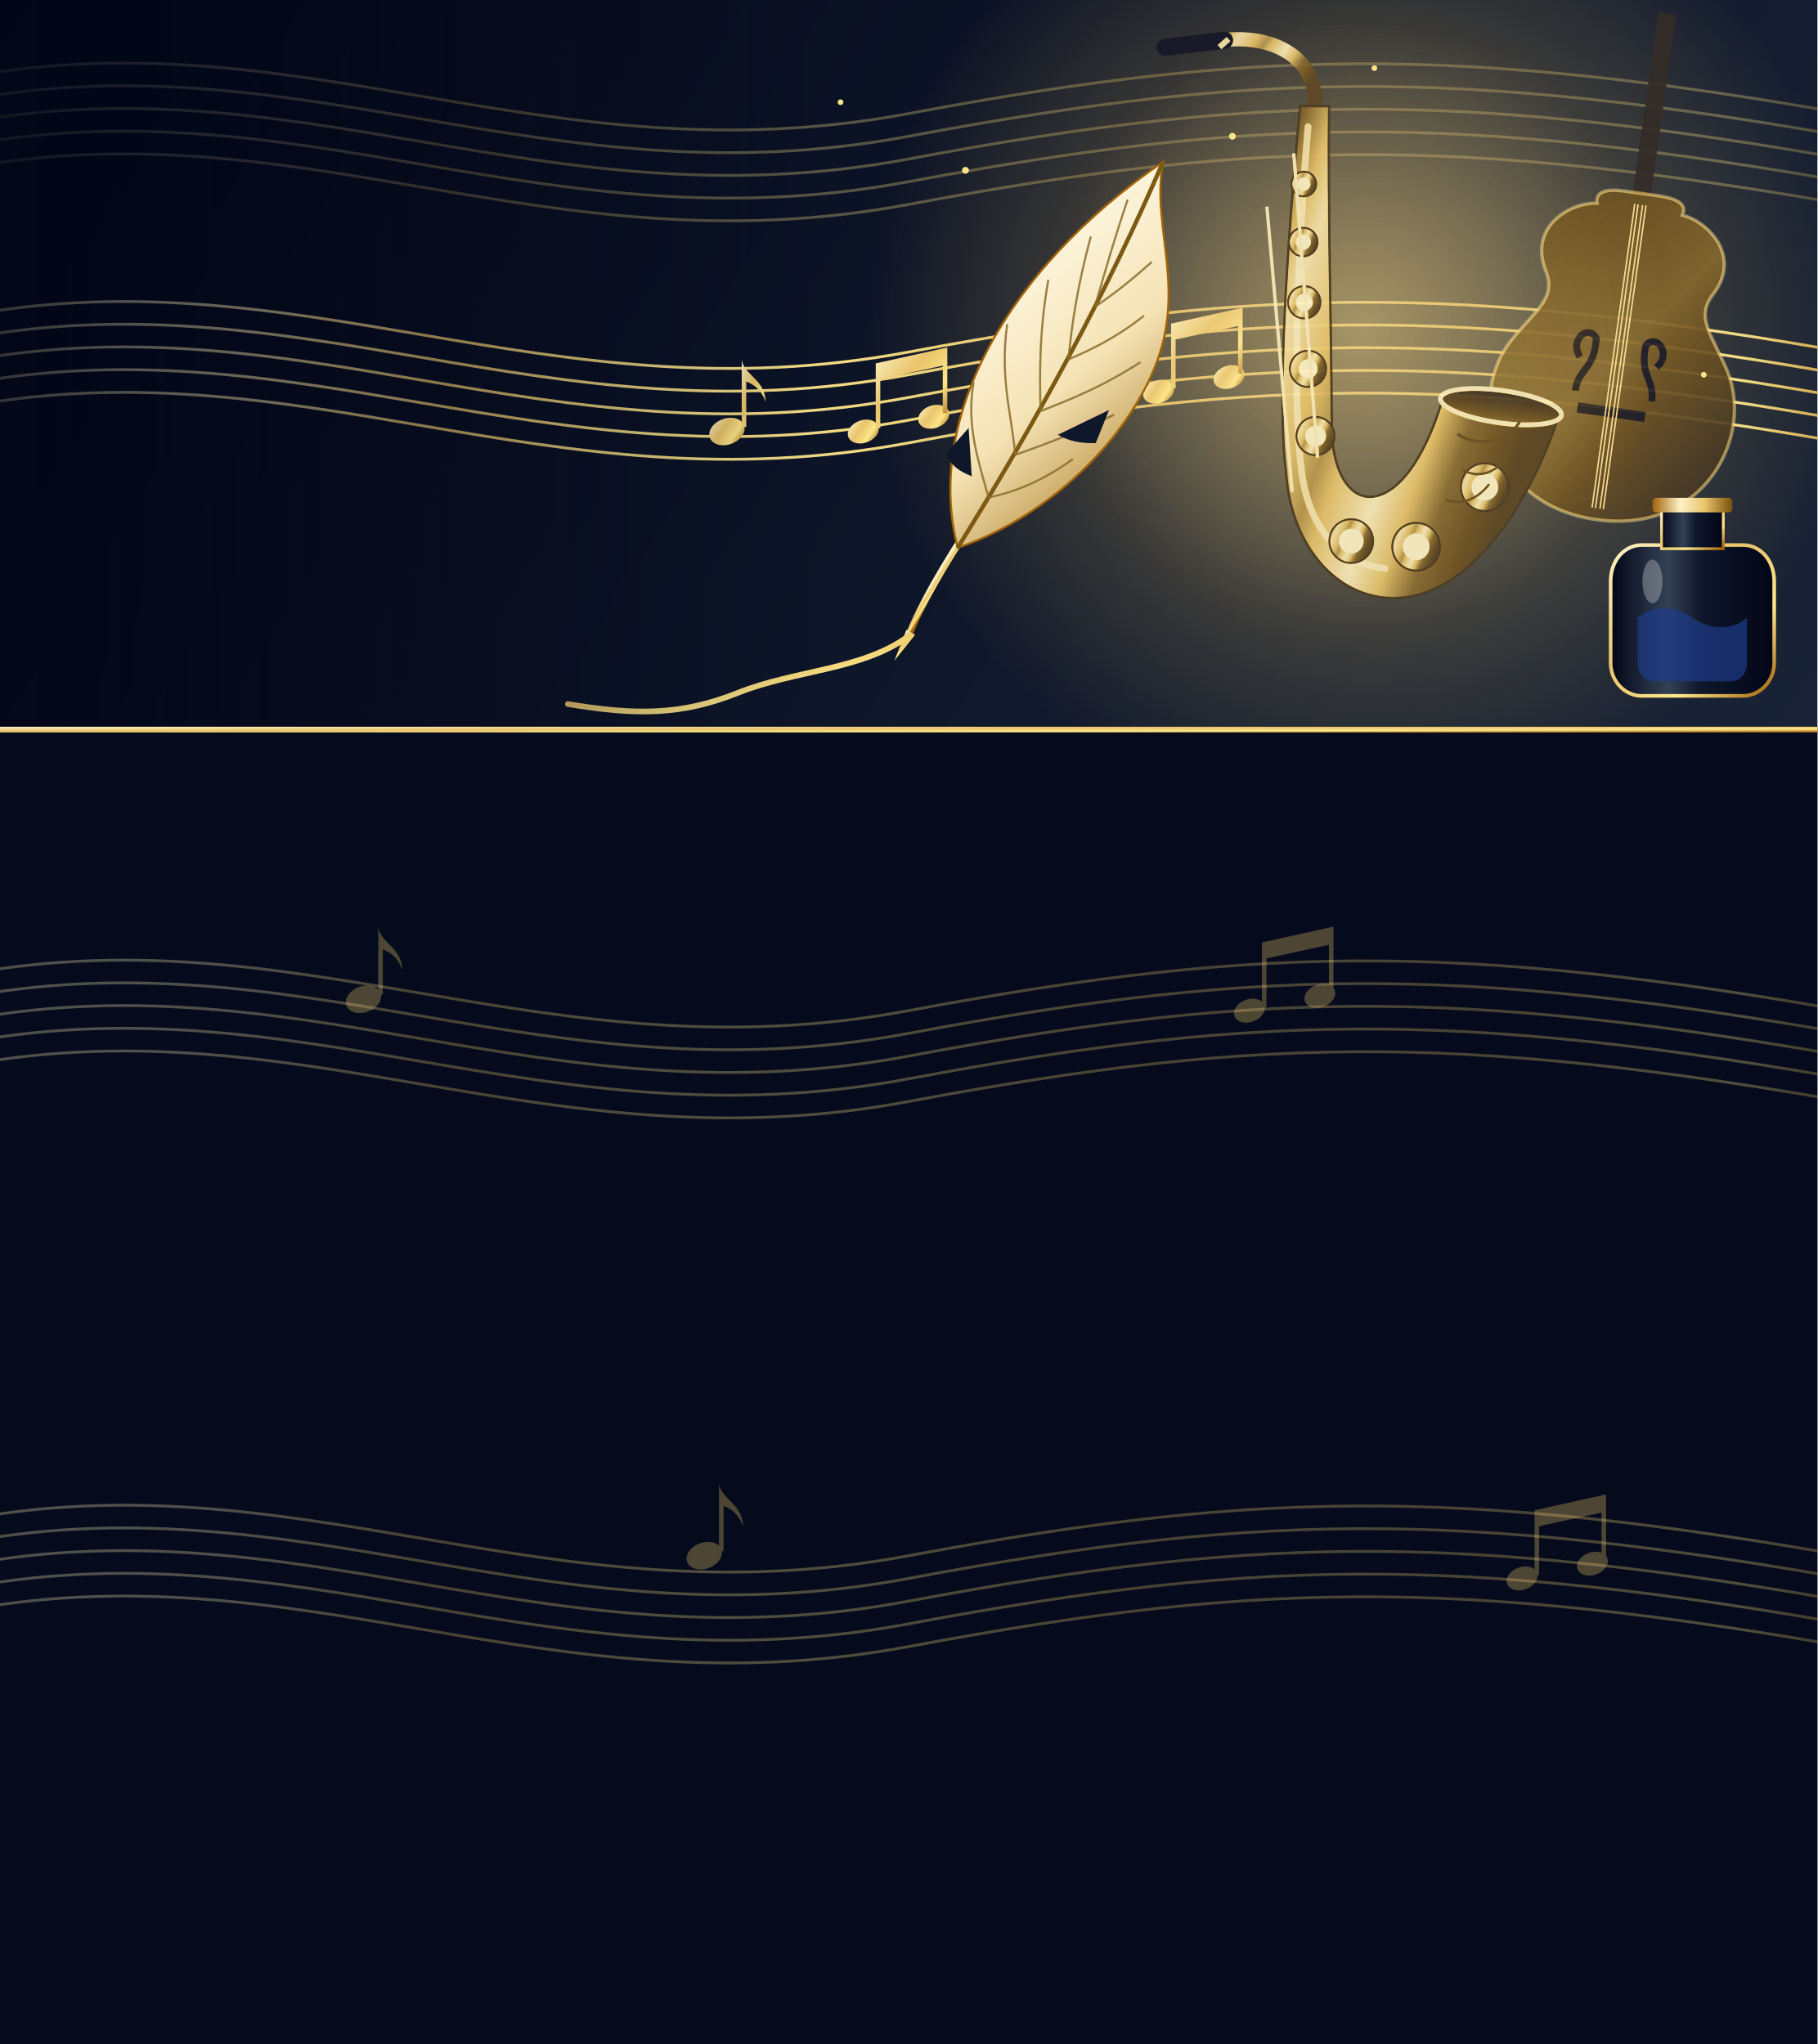
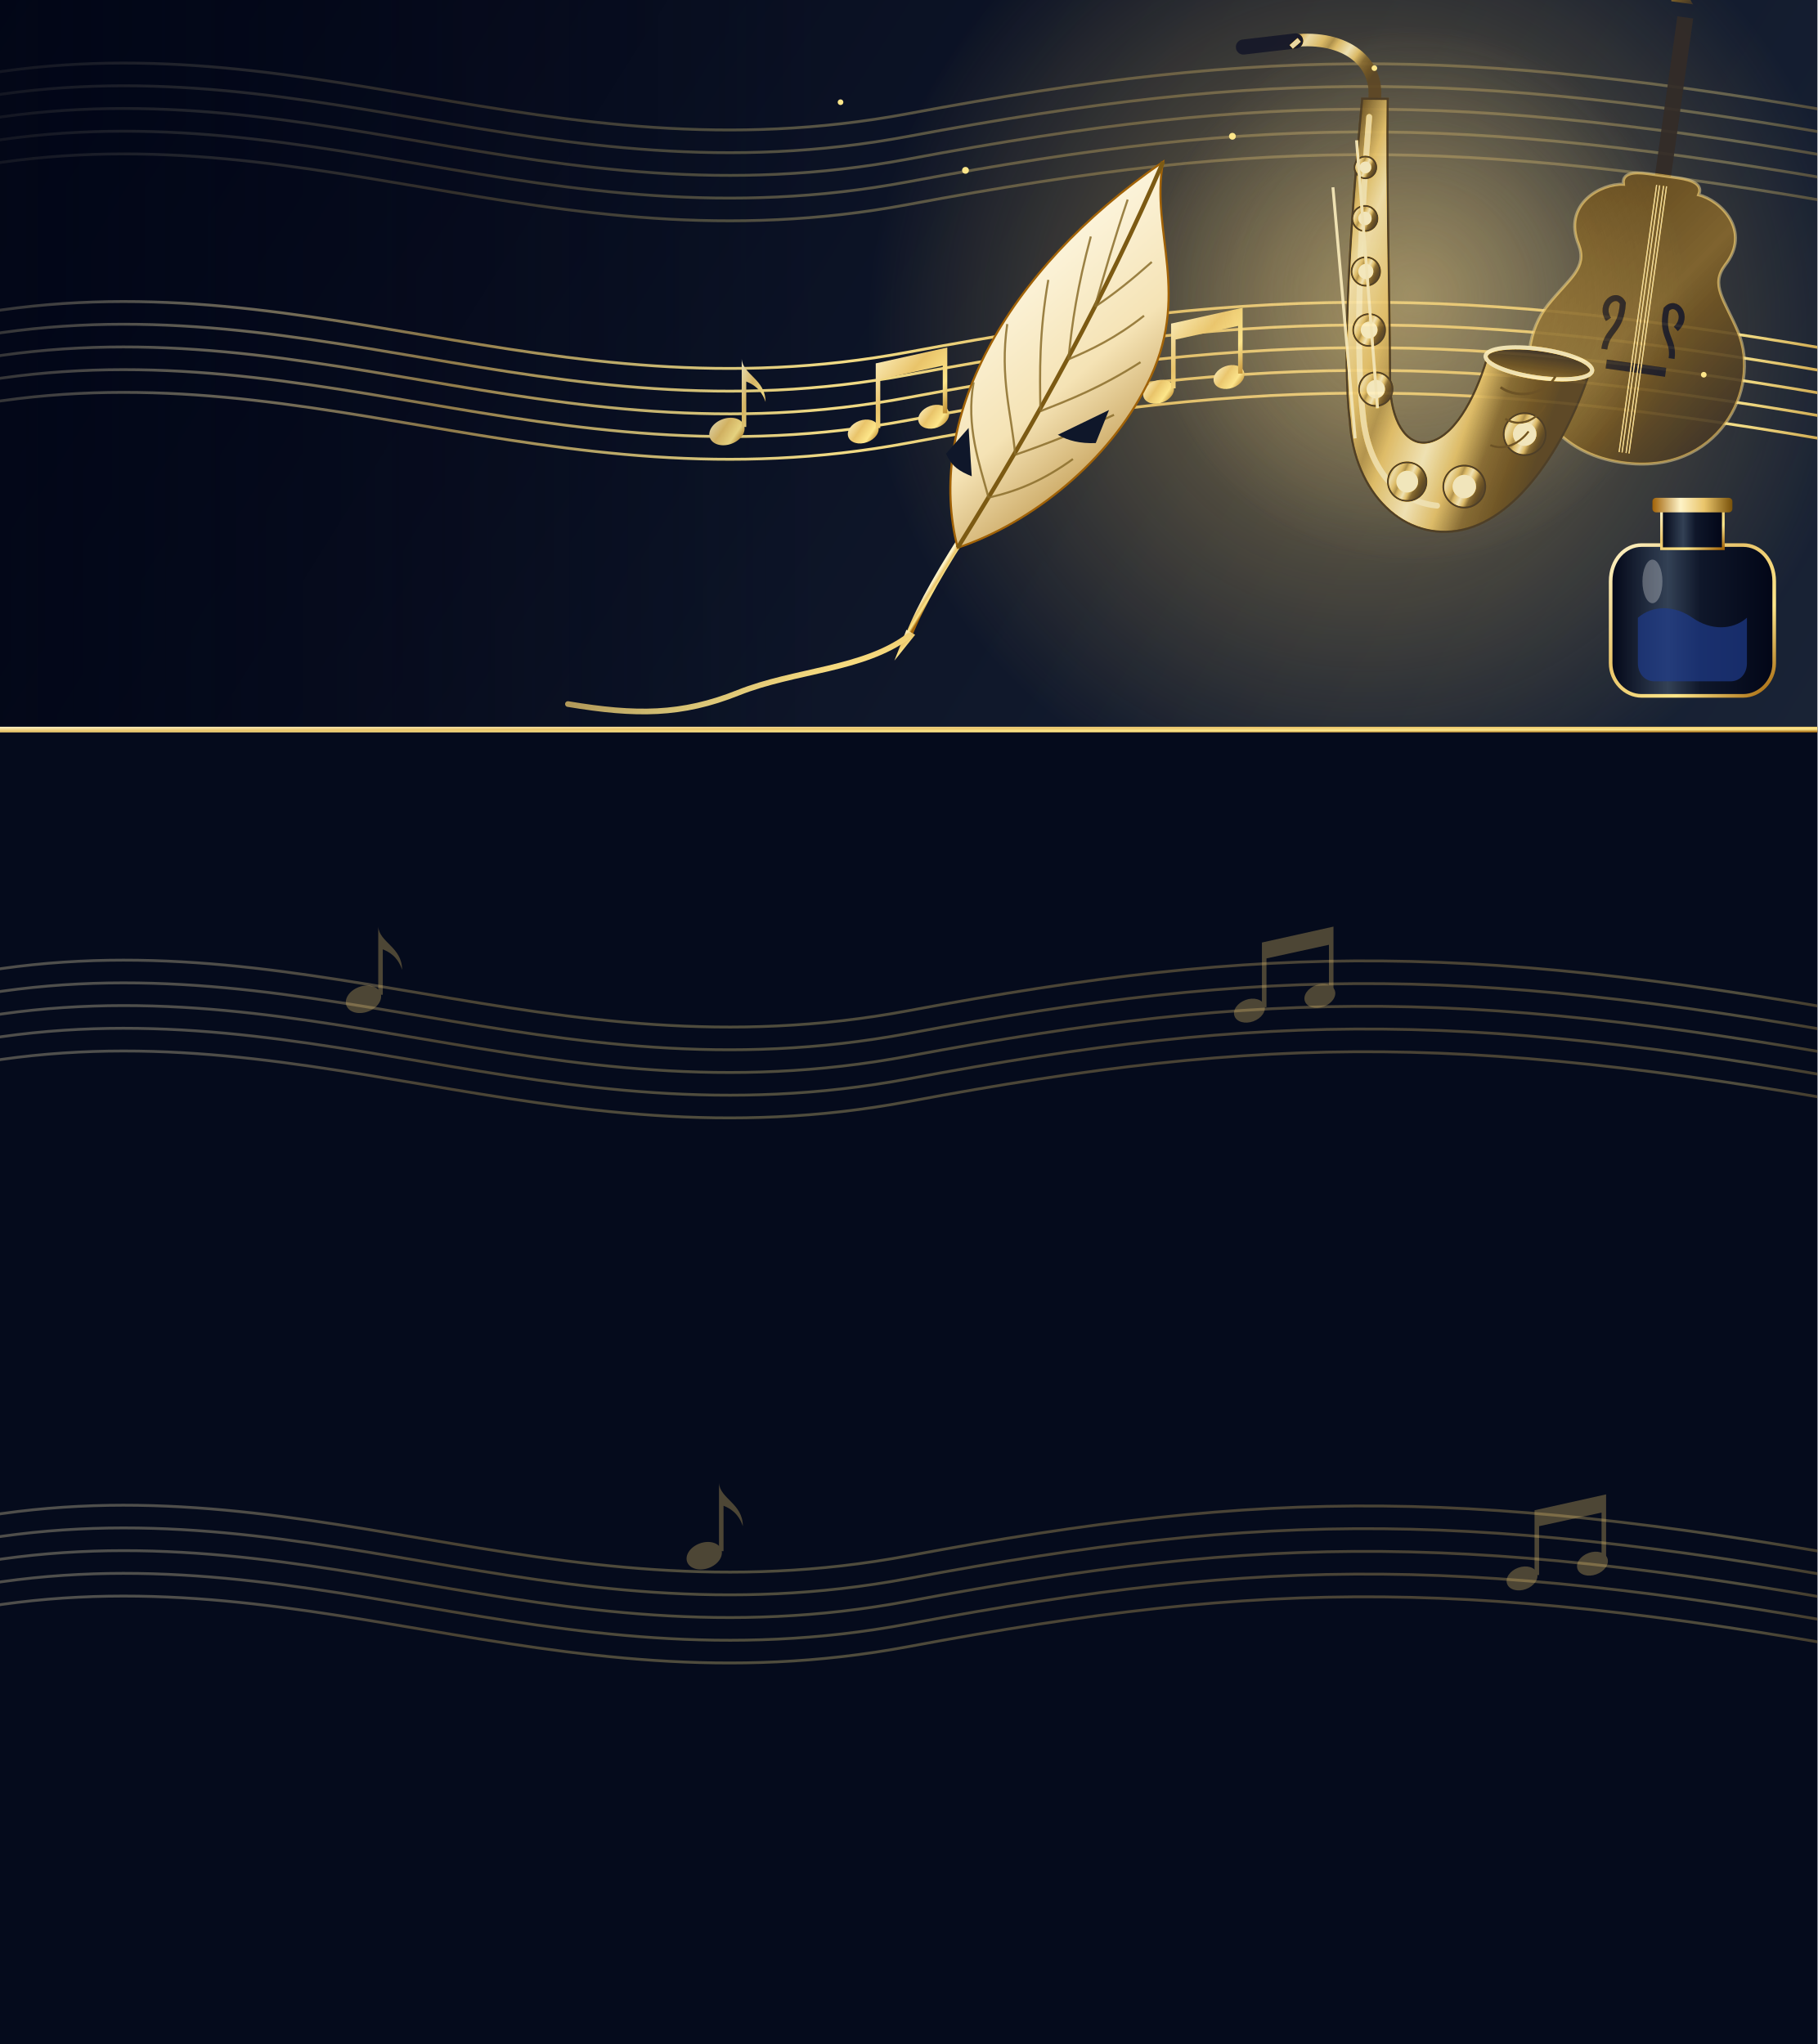
<svg xmlns="http://www.w3.org/2000/svg" xmlns:xlink="http://www.w3.org/1999/xlink" viewBox="0 0 1600 1800" preserveAspectRatio="xMaxYMin slice">
  <defs>
    <linearGradient id="bg" x1="0" y1="0" x2="1" y2=".7">
      <stop offset="0" stop-color="#020617" />
      <stop offset=".5" stop-color="#0f172a" />
      <stop offset="1" stop-color="#1e293b" />
    </linearGradient>
    <linearGradient id="fade" x1="0" y1="0" x2="1" y2="0">
      <stop offset="0" stop-color="#020617" stop-opacity=".8" />
      <stop offset=".46" stop-color="#020617" stop-opacity="0" />
    </linearGradient>
    <linearGradient id="gold" x1="0" y1="0" x2="1" y2="1">
      <stop offset="0" stop-color="#fef3c7" />
      <stop offset=".4" stop-color="#e9c46a" />
      <stop offset=".7" stop-color="#fde68a" />
      <stop offset="1" stop-color="#a16207" />
    </linearGradient>
    <linearGradient id="feather" x1="0" y1="0" x2="1" y2="1">
      <stop offset="0" stop-color="#fffbeb" />
      <stop offset=".55" stop-color="#f5e3b5" />
      <stop offset="1" stop-color="#b58a3a" />
    </linearGradient>
    <linearGradient id="ink" x1="0" y1="0" x2="1" y2="0">
      <stop offset="0" stop-color="#020617" />
      <stop offset=".35" stop-color="#334155" />
      <stop offset=".55" stop-color="#0f172a" />
      <stop offset="1" stop-color="#020617" />
    </linearGradient>
    <radialGradient id="glow">
      <stop offset="0" stop-color="#e9c46a" stop-opacity=".5" />
      <stop offset="1" stop-color="#e9c46a" stop-opacity="0" />
    </radialGradient>
    <linearGradient id="chrome" x1="0" y1="0" x2="1" y2="0">
      <stop offset="0" stop-color="#a16207" />
      <stop offset=".35" stop-color="#fef3c7" />
      <stop offset=".65" stop-color="#e9c46a" />
      <stop offset="1" stop-color="#78510a" />
    </linearGradient>
    <pattern id="mesh" width="14" height="14" patternUnits="userSpaceOnUse" patternTransform="rotate(45)">
      <path d="M0 0H14M0 0V14" stroke="#020617" stroke-opacity=".55" stroke-width="2" />
    </pattern>
    <g id="n1">
      <ellipse rx="16" ry="11.500" transform="rotate(-20)" />
      <path d="M13-4V-64C14-50 34-46 34-26 30-38 22-42 17-44V-4Z" />
    </g>
    <g id="n2">
      <ellipse rx="14" ry="10" transform="rotate(-20)" />
      <ellipse cx="62" cy="-13" rx="14" ry="10" transform="rotate(-20 62 -13)" />
      <path d="M11-3V-60L74-74V-16H70V-58L15-46V-3Z" />
    </g>
    <g id="st" fill="none" stroke="url(#gold)" stroke-width="2.500">
      <path d="M-40 0C260-60 480 90 800 30S1300-30 1680 40" />
      <path d="M-40 20C260-40 480 110 800 50S1300-10 1680 60" />
      <path d="M-40 40C260-20 480 130 800 70S1300 10 1680 80" />
      <path d="M-40 60C260 0 480 150 800 90S1300 30 1680 100" />
      <path d="M-40 80C260 20 480 170 800 110S1300 50 1680 120" />
    </g>
    <linearGradient id="gjaz_bg" x1="0" y1="0" x2="1" y2=".7">
      <stop offset="0" stop-color="#1e3a5f" />
      <stop offset=".55" stop-color="#312e81" />
      <stop offset="1" stop-color="#4c1d95" />
    </linearGradient>
    <linearGradient id="gjaz_fade" x1="0" y1="0" x2="1" y2="0">
      <stop offset="0" stop-color="#121f45" stop-opacity=".82" />
      <stop offset=".52" stop-color="#121f45" stop-opacity="0" />
    </linearGradient>
    <linearGradient id="gjaz_brass" x1="0" y1="0" x2="1" y2=".25">
      <stop offset="0" stop-color="#7c4a03" />
      <stop offset=".18" stop-color="#fde68a" />
      <stop offset=".42" stop-color="#d97706" />
      <stop offset=".62" stop-color="#fef3c7" />
      <stop offset=".82" stop-color="#b45309" />
      <stop offset="1" stop-color="#78350f" />
    </linearGradient>
    <linearGradient id="gjaz_brassD" x1="0" y1="0" x2="0" y2="1">
      <stop offset="0" stop-color="#3f2204" />
      <stop offset="1" stop-color="#b45309" />
    </linearGradient>
    <radialGradient id="gjaz_moon" cx=".4" cy=".35">
      <stop offset="0" stop-color="#fffbeb" />
      <stop offset=".7" stop-color="#fde68a" />
      <stop offset="1" stop-color="#d97706" />
    </radialGradient>
    <radialGradient id="gjaz_glow">
      <stop offset="0" stop-color="#fcd34d" stop-opacity=".55" />
      <stop offset="1" stop-color="#fcd34d" stop-opacity="0" />
    </radialGradient>
    <linearGradient id="gjaz_wood" x1="0" y1="0" x2="1" y2="1">
      <stop offset="0" stop-color="#7c2d12" />
      <stop offset=".5" stop-color="#c2410c" />
      <stop offset="1" stop-color="#431407" />
    </linearGradient>
    <linearGradient id="gjaz_keyfade" x1="0" y1="0" x2="1" y2="0">
      <stop offset="0" stop-color="#000" stop-opacity=".78" />
      <stop offset=".45" stop-color="#000" stop-opacity="0" />
    </linearGradient>
    <pattern id="gjaz_keys" width="336" height="110" patternUnits="userSpaceOnUse">
      <rect width="336" height="110" fill="#f8f5ea" />
      <g stroke="#64748b" stroke-width="2">
        <path d="M48 0V110M96 0V110M144 0V110M192 0V110M240 0V110M288 0V110M0 0V110" />
      </g>
      <g fill="#111027">
        <rect x="33" width="30" height="66" rx="3" />
        <rect x="81" width="30" height="66" rx="3" />
        <rect x="177" width="30" height="66" rx="3" />
        <rect x="225" width="30" height="66" rx="3" />
        <rect x="273" width="30" height="66" rx="3" />
      </g>
    </pattern>
    <pattern id="gjaz_deco" width="120" height="120" patternUnits="userSpaceOnUse">
      <g fill="none" stroke="#fcd34d" stroke-opacity=".13" stroke-width="2">
        <path d="M60 0 120 60 60 120 0 60Z" />
        <path d="M60 22 98 60 60 98 22 60Z" />
        <circle cx="60" cy="60" r="7" />
      </g>
    </pattern>
    <filter id="gjaz_b6" x="-30%" y="-30%" width="160%" height="160%">
      <feGaussianBlur stdDeviation="6" />
    </filter>
    <filter id="gjaz_smoke" x="-20%" y="-20%" width="140%" height="140%">
      <feTurbulence baseFrequency=".009 .022" numOctaves="3" seed="7" />
      <feDisplacementMap in="SourceGraphic" scale="70" />
      <feGaussianBlur stdDeviation="7" />
    </filter>
    <g id="gjaz_n1">
      <ellipse rx="16" ry="11.500" transform="rotate(-20)" />
      <path d="M13-4V-64C14-50 34-46 34-26 30-38 22-42 17-44V-4Z" />
    </g>
    <g id="gjaz_n2">
      <ellipse rx="14" ry="10" transform="rotate(-20)" />
      <ellipse cx="62" cy="-13" rx="14" ry="10" transform="rotate(-20 62 -13)" />
      <path d="M11-3V-60L74-74V-16H70V-58L15-46V-3Z" />
    </g>
    <filter id="vx_gold" color-interpolation-filters="sRGB" x="-10%" y="-10%" width="120%" height="120%">
      <feColorMatrix type="matrix" values=".3 .59 .11 0 0  .3 .59 .11 0 0  .3 .59 .11 0 0  0 0 0 1 0" />
      <feComponentTransfer>
        <feFuncR type="table" tableValues=".04 .45 .91 1" />
        <feFuncG type="table" tableValues=".06 .34 .77 .96" />
        <feFuncB type="table" tableValues=".16 .14 .42 .8" />
      </feComponentTransfer>
    </filter>
  </defs>
  <rect width="1600" height="1800" fill="url(#bg)" />
  <circle cx="1200" cy="290" r="440" fill="url(#glow)" />
  <g opacity=".95" transform="translate(0 280)">
    <use xlink:href="#st" />
  </g>
  <g opacity=".32" transform="translate(0 70)">
    <use xlink:href="#st" />
  </g>
  <g fill="url(#gold)">
    <use xlink:href="#n1" x="640" y="380" />
    <use xlink:href="#n2" x="760" y="380" />
    <use xlink:href="#n1" x="920" y="372" />
    <use xlink:href="#n2" x="1020" y="345" />
  </g>
-   <g filter="url(#vx_gold)" opacity=".92">
+   <g filter="url(#vx_gold)" opacity=".92" transform="translate(1600 40) scale(.88) translate(-1600 -40)">
    <g transform="translate(1440 210) rotate(8)">
      <path d="M-8-200H8V-20H-8Z" fill="#431407" />
      <path d="M-16-214C-22-236-2-250 10-238-2-234-2-222 6-214Z" fill="url(#gjaz_wood)" />
      <path d="M-74 40C-96 2-60-24-38-26-42-40-22-40-12-40H12C22-40 42-40 38-26 60-24 96 2 74 40 62 62 78 74 96 104 128 158 96 250 0 250-96 250-128 158-96 104-78 74-62 62-74 40Z" fill="url(#gjaz_wood)" stroke="#fcd34d" stroke-opacity=".55" stroke-width="3" />
      <path d="M-34 110C-46 96-30 80-22 92-20 120-34 120-34 140M34 110C46 96 30 80 22 92 20 120 34 120 34 140" fill="none" stroke="#1c0a02" stroke-width="6" />
      <rect x="-30" y="150" width="60" height="9" fill="#1c0a02" />
      <path d="M-5-30V240M-2-30V240M2-30V240M5-30V240" stroke="#fde68a" stroke-width="1.2" />
    </g>
    <g transform="translate(1085 296) rotate(10) scale(.84)">
      <circle cx="130" cy="-30" r="320" fill="url(#gjaz_glow)" opacity=".7" />
      <path d="M43-250C40-300-10-322-70-302" fill="none" stroke="url(#gjaz_brass)" stroke-width="15" stroke-linecap="round" />
      <path d="M-62-304-122-286" stroke="#0a0a0a" stroke-width="18" stroke-linecap="round" />
      <path d="M-58-306-66-296" stroke="#fde68a" stroke-width="6" />
      <path d="M28-250C40-100 58 60 80 130 100 215 170 262 235 235 300 208 340 110 352 18 322 38 258 42 228 30 222 80 205 130 175 140 150 148 128 120 120 80 100-30 75-150 58-255Z" fill="url(#gjaz_brass)" stroke="#5a2f04" stroke-width="2.500" />
      <ellipse cx="290" cy="24" rx="64" ry="17" fill="url(#gjaz_brassD)" stroke="#fef3c7" stroke-width="5" transform="rotate(-2 290 24)" />
      <path d="M40-230C50-120 70 40 94 120 110 180 150 216 200 212" fill="none" stroke="#fffbeb" stroke-opacity=".75" stroke-width="7" stroke-linecap="round" />
      <g fill="url(#gjaz_brass)" stroke="#5a2f04" stroke-width="2">
        <circle cx="46" cy="-170" r="13" />
        <circle cx="56" cy="-110" r="15" />
        <circle cx="68" cy="-48" r="17" />
        <circle cx="84" cy="20" r="19" />
        <circle cx="104" cy="88" r="20" />
        <circle cx="160" cy="190" r="23" />
        <circle cx="228" cy="184" r="25" />
        <circle cx="288" cy="110" r="25" />
      </g>
      <g fill="#fffbeb">
        <circle cx="46" cy="-170" r="7" />
        <circle cx="56" cy="-110" r="8" />
        <circle cx="68" cy="-48" r="9" />
        <circle cx="84" cy="20" r="10" />
        <circle cx="104" cy="88" r="11" />
        <circle cx="160" cy="190" r="13" />
        <circle cx="228" cy="184" r="14" />
        <circle cx="288" cy="110" r="14" />
      </g>
      <path d="M30-200 110 110M12-140 90 150" fill="none" stroke="#fef3c7" stroke-width="3.500" />
      <path d="M250 60C276 72 306 56 312 36" fill="none" stroke="#7c4a03" stroke-width="3" />
      <path d="M262 96C282 104 300 90 306 72M250 130C268 134 284 122 292 106" fill="none" stroke="#7c4a03" stroke-width="2.500" />
    </g>
  </g>
  <g transform="translate(800 560) rotate(30) scale(.74)">
    <path d="M0 0C-6-40-6-90-2-160" fill="none" stroke="url(#gold)" stroke-width="8" stroke-linecap="round" />
    <path d="M-6-5 0 34 6-5Z" fill="url(#gold)" />
    <path d="M-2-120C-110-230-120-430-20-640 8-560 90-520 96-400 102-300 60-190-2-120Z" fill="url(#feather)" stroke="#a16207" stroke-width="2.500" />
    <path d="M-2-120C4-300 0-470-20-640" fill="none" stroke="#7c5a13" stroke-width="5" />
    <g fill="none" stroke="#8a6d2b" stroke-width="2.500" opacity=".85">
      <path d="M0-190C-30-220-66-250-84-300M2-250C-26-290-60-320-84-380M2-310C-22-350-46-390-68-450M0-380C-18-420-34-460-50-520M-4-450C-14-490-24-530-34-580M0-190C26-214 46-240 64-280M2-250C28-280 52-310 80-350M2-310C26-340 50-370 76-420M0-380C18-404 36-430 52-470M-4-450C8-474 18-500 28-530" />
    </g>
    <path d="M-70-210C-56-200-46-200-30-202L-62-250Z" fill="#0f172a" />
    <path d="M78-310C62-300 48-296 34-296L72-352Z" fill="#0f172a" />
  </g>
  <g transform="translate(1490 480) scale(.8)">
    <path d="M-56 0C-74 0-90 16-90 40V130C-90 150-74 166-56 166H56C74 166 90 150 90 130V40C90 16 74 0 56 0Z" fill="url(#ink)" stroke="url(#gold)" stroke-width="4" />
    <path d="M-34-40H34V4H-34Z" fill="url(#ink)" stroke="url(#gold)" stroke-width="3" />
    <rect x="-44" y="-52" width="88" height="16" rx="4" fill="url(#chrome)" />
    <path d="M-60 80C-44 66-20 66 0 80S44 94 60 80V130C60 142 52 150 42 150H-42C-52 150-60 142-60 130Z" fill="#1e3a8a" opacity=".7" />
    <ellipse cx="-44" cy="40" rx="11" ry="24" fill="#fff" opacity=".28" />
  </g>
  <path d="M800 560C760 590 700 590 650 610S560 630 500 620" fill="none" stroke="url(#gold)" stroke-width="5" stroke-linecap="round" />
  <g fill="#fde68a">
    <circle cx="1085" cy="120" r="3" />
    <circle cx="1210" cy="60" r="2.500" />
    <circle cx="850" cy="150" r="3" />
    <circle cx="1500" cy="330" r="2.500" />
    <circle cx="740" cy="90" r="2.500" />
  </g>
  <rect width="1600" height="700" fill="url(#fade)" />
  <rect y="640" width="1600" height="1160" fill="#050b1c" />
  <rect y="640" width="1600" height="5" fill="url(#gold)" />
  <g opacity=".3" transform="translate(0 860)">
    <use xlink:href="#st" />
  </g>
  <g opacity=".3" transform="translate(0 1340)">
    <use xlink:href="#st" />
  </g>
  <g opacity=".32" fill="#e9c46a">
    <use xlink:href="#n1" x="320" y="880" />
    <use xlink:href="#n2" x="1100" y="890" />
    <use xlink:href="#n1" x="620" y="1370" />
    <use xlink:href="#n2" x="1340" y="1390" />
  </g>
</svg>
